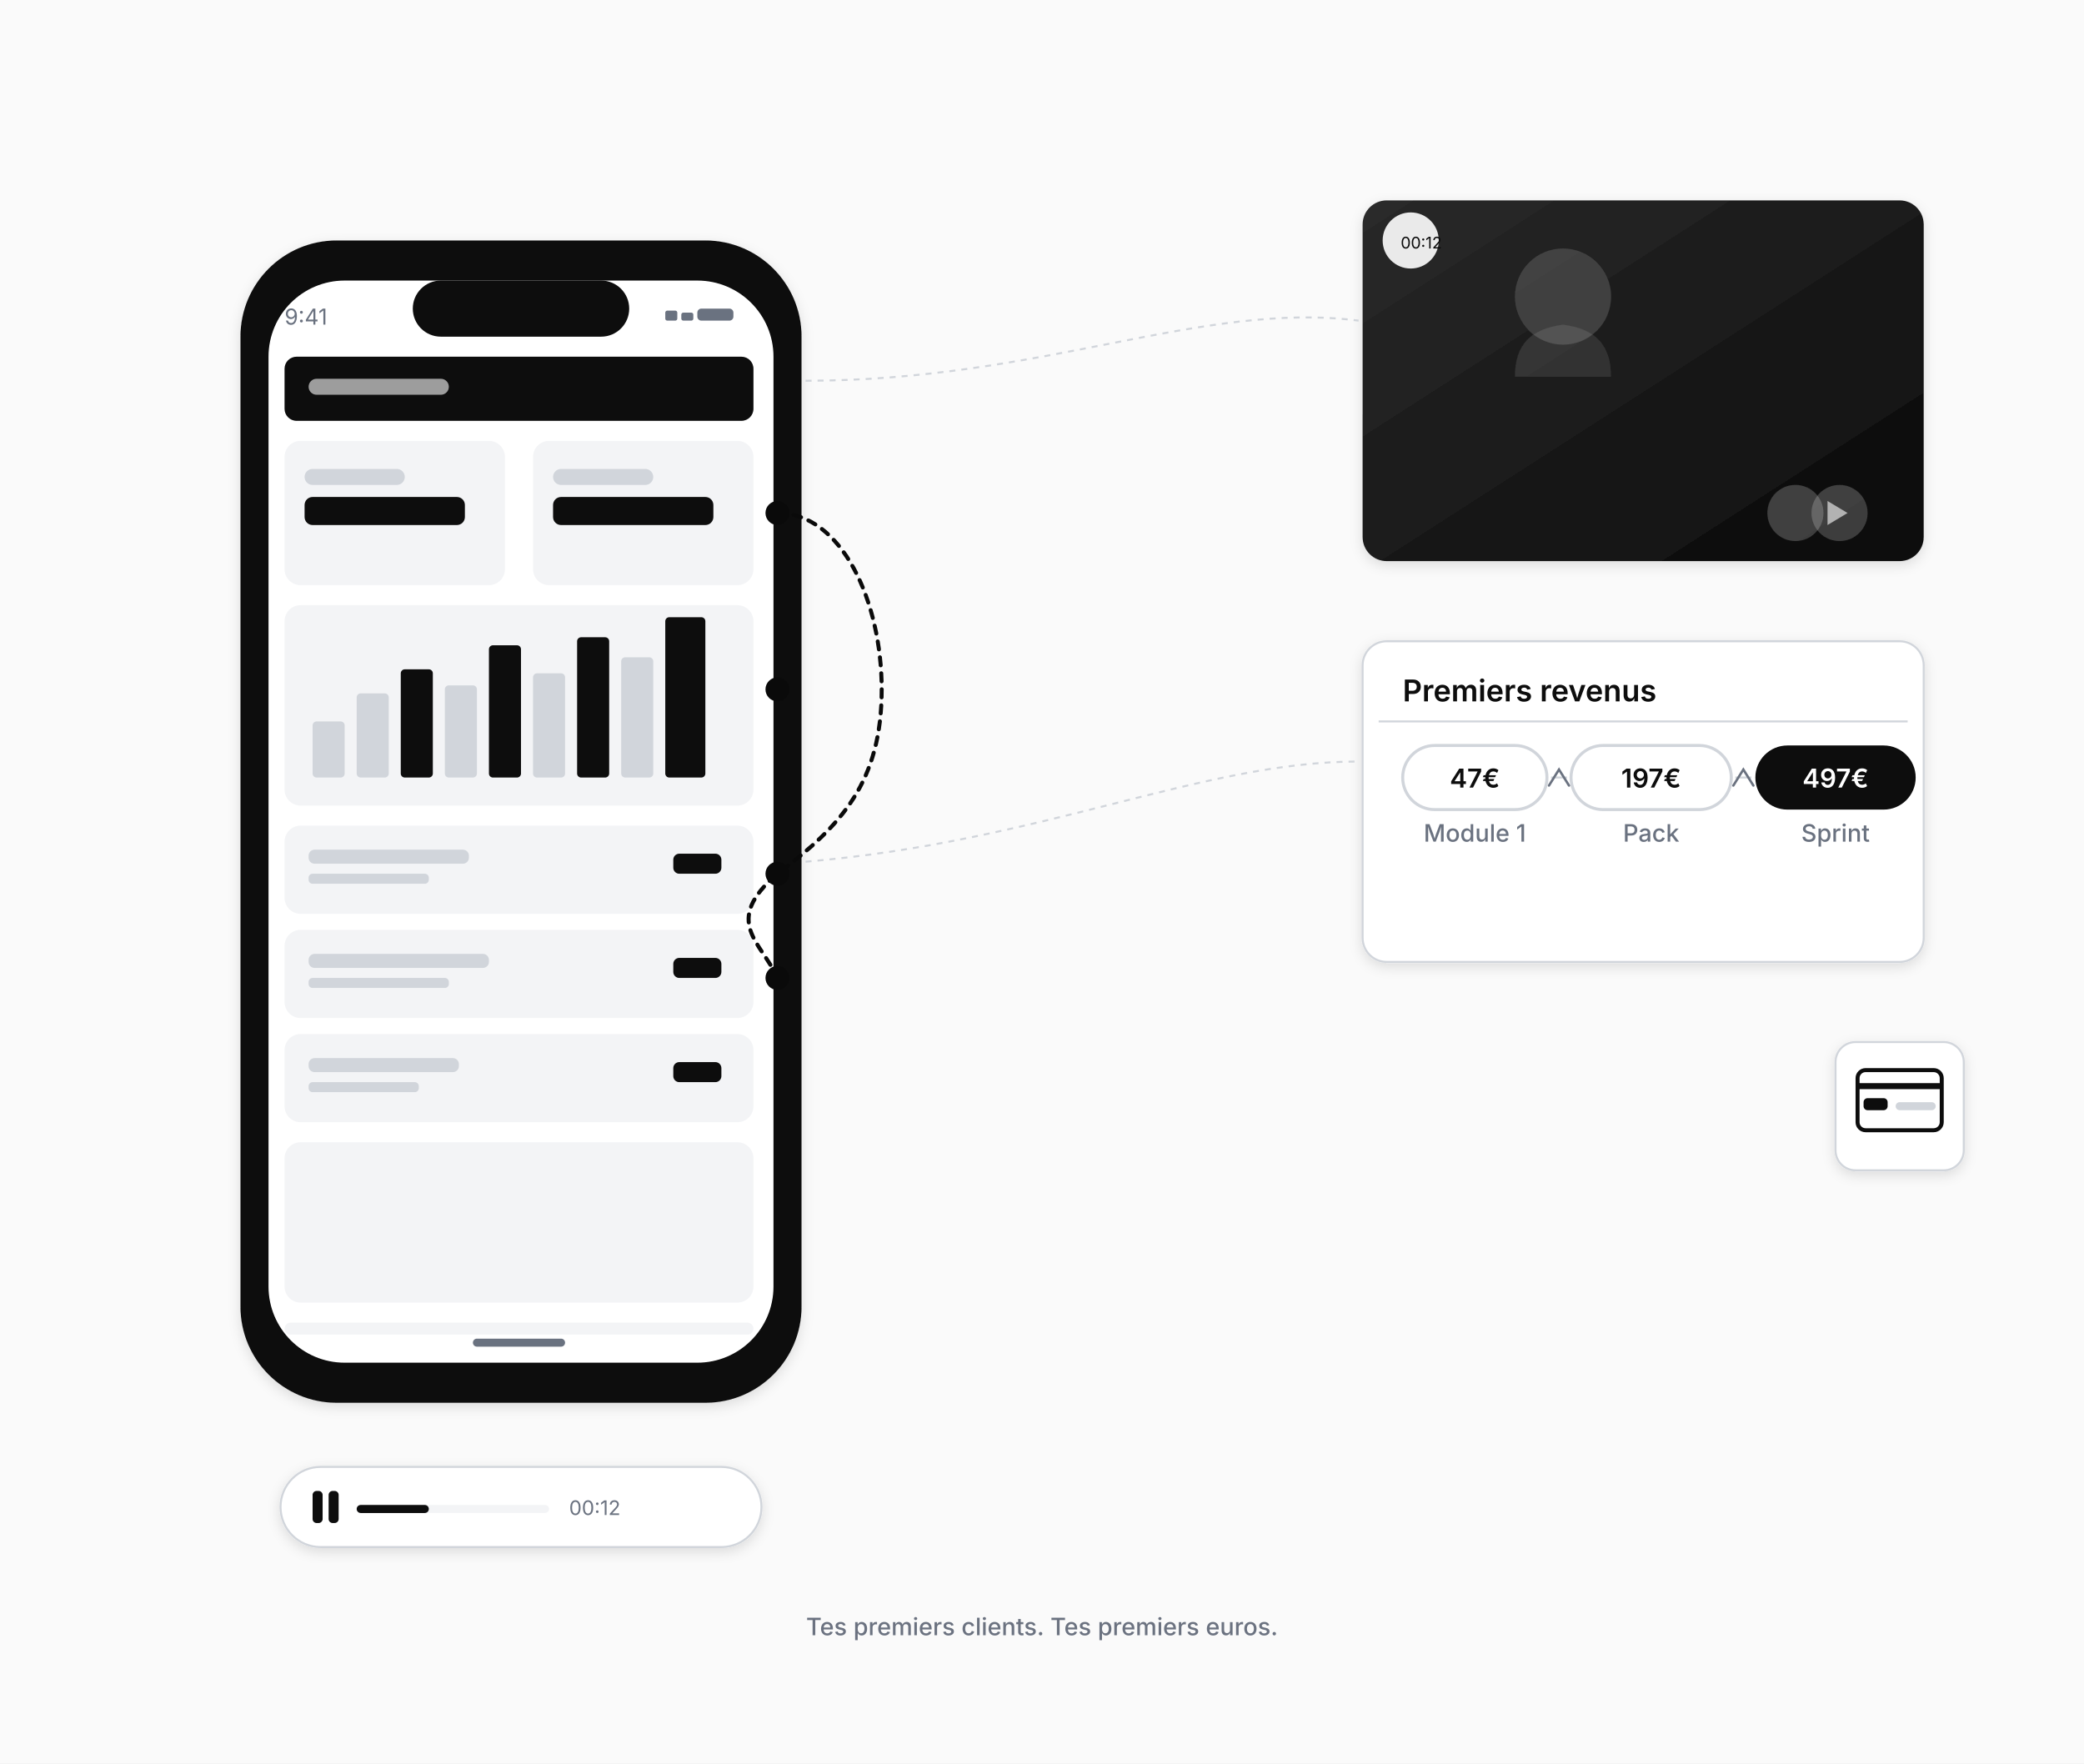
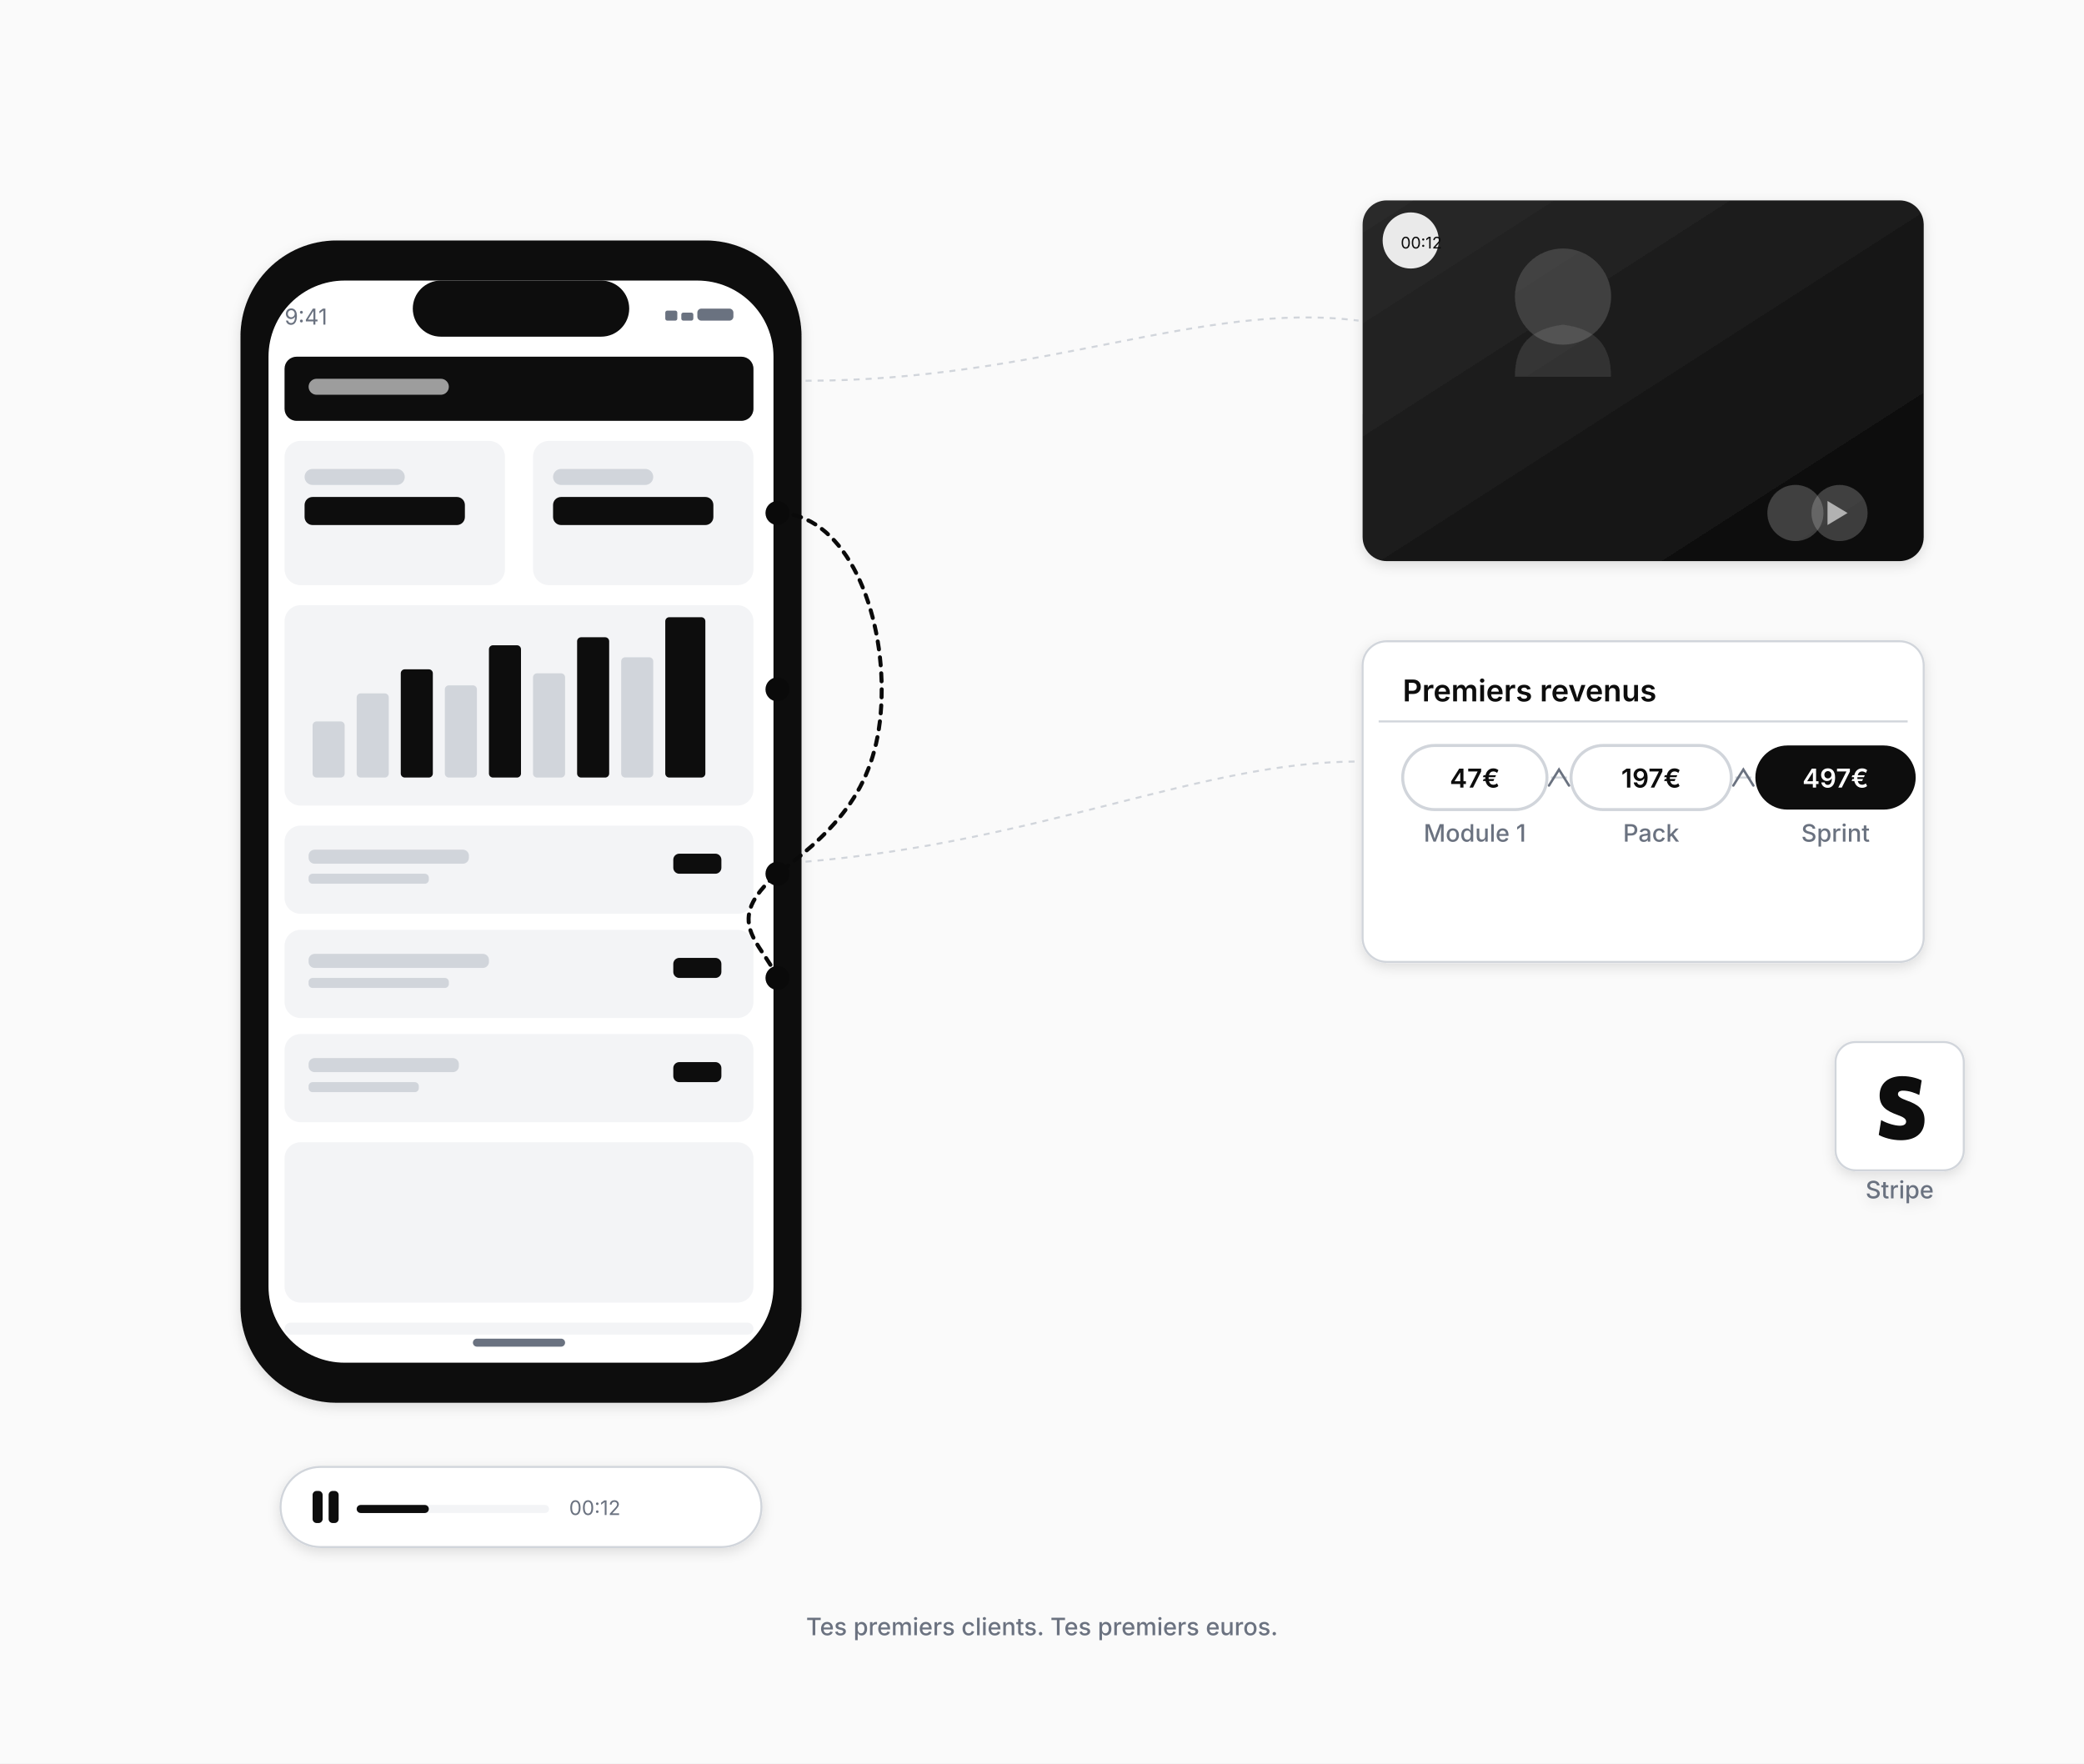
<svg xmlns="http://www.w3.org/2000/svg" viewBox="0 0 1040 880" width="1040" height="880">
  <defs>
    <style>
      text { font-family: -apple-system, "SF Pro Display", Inter, sans-serif; }
      .heading { font-weight: 600; fill: #0A0A0A; }
      .body { font-weight: 400; fill: #0A0A0A; }
      .caption { font-weight: 500; fill: #6B7280; font-size: 12px; }
    </style>
    <filter id="softShadow" x="-20%" y="-20%" width="140%" height="140%">
      <feGaussianBlur in="SourceAlpha" stdDeviation="3" />
      <feOffset dx="0" dy="2" />
      <feComponentTransfer>
        <feFuncA type="linear" slope="0.12" />
      </feComponentTransfer>
      <feMerge>
        <feMergeNode />
        <feMergeNode in="SourceGraphic" />
      </feMerge>
    </filter>
    <linearGradient id="darkGrad" x1="0%" y1="0%" x2="100%" y2="100%">
      <stop offset="0%" style="stop-color:#2A2A2A" />
      <stop offset="100%" style="stop-color:#0A0A0A" />
    </linearGradient>
  </defs>
  <rect width="1040" height="880" fill="#FAFAFA" />
  <g id="iphone-mockup" filter="url(#softShadow)">
    <rect x="120" y="120" width="280" height="580" rx="48" fill="#0A0A0A" />
    <rect x="134" y="140" width="252" height="540" rx="38" fill="#FFFFFF" />
    <rect x="206" y="140" width="108" height="28" rx="14" fill="#0A0A0A" />
    <text x="142" y="162" font-size="11" fill="#6B7280">9:41</text>
    <rect x="348" y="154" width="18" height="6" rx="2" fill="#6B7280" />
    <rect x="340" y="156" width="6" height="4" rx="1" fill="#6B7280" />
    <rect x="332" y="155" width="6" height="5" rx="1" fill="#6B7280" />
    <rect x="142" y="178" width="234" height="32" rx="6" fill="#0A0A0A" />
    <rect x="154" y="189" width="70" height="8" rx="4" fill="#FFFFFF" opacity="0.6" />
    <rect x="142" y="220" width="110" height="72" rx="8" fill="#F3F4F6" />
    <rect x="266" y="220" width="110" height="72" rx="8" fill="#F3F4F6" />
    <rect x="152" y="234" width="50" height="8" rx="4" fill="#D1D5DB" />
    <rect x="152" y="248" width="80" height="14" rx="4" fill="#0A0A0A" />
    <rect x="276" y="234" width="50" height="8" rx="4" fill="#D1D5DB" />
    <rect x="276" y="248" width="80" height="14" rx="4" fill="#0A0A0A" />
    <rect x="142" y="302" width="234" height="100" rx="8" fill="#F3F4F6" />
    <rect x="156" y="360" width="16" height="28" rx="2" fill="#D1D5DB" />
    <rect x="178" y="346" width="16" height="42" rx="2" fill="#D1D5DB" />
    <rect x="200" y="334" width="16" height="54" rx="2" fill="#0A0A0A" />
    <rect x="222" y="342" width="16" height="46" rx="2" fill="#D1D5DB" />
    <rect x="244" y="322" width="16" height="66" rx="2" fill="#0A0A0A" />
    <rect x="266" y="336" width="16" height="52" rx="2" fill="#D1D5DB" />
    <rect x="288" y="318" width="16" height="70" rx="2" fill="#0A0A0A" />
    <rect x="310" y="328" width="16" height="60" rx="2" fill="#D1D5DB" />
    <rect x="332" y="308" width="20" height="80" rx="2" fill="#0A0A0A" />
    <rect x="142" y="412" width="234" height="44" rx="8" fill="#F3F4F6" />
    <rect x="154" y="424" width="80" height="7" rx="3" fill="#D1D5DB" />
    <rect x="154" y="436" width="60" height="5" rx="2" fill="#D1D5DB" />
    <rect x="336" y="426" width="24" height="10" rx="3" fill="#0A0A0A" />
    <rect x="142" y="464" width="234" height="44" rx="8" fill="#F3F4F6" />
    <rect x="154" y="476" width="90" height="7" rx="3" fill="#D1D5DB" />
    <rect x="154" y="488" width="70" height="5" rx="2" fill="#D1D5DB" />
    <rect x="336" y="478" width="24" height="10" rx="3" fill="#0A0A0A" />
    <rect x="142" y="516" width="234" height="44" rx="8" fill="#F3F4F6" />
    <rect x="154" y="528" width="75" height="7" rx="3" fill="#D1D5DB" />
    <rect x="154" y="540" width="55" height="5" rx="2" fill="#D1D5DB" />
    <rect x="336" y="530" width="24" height="10" rx="3" fill="#0A0A0A" />
    <rect x="142" y="570" width="234" height="80" rx="8" fill="#F3F4F6" />
    <rect x="142" y="660" width="234" height="6" rx="3" fill="#F3F4F6" />
    <rect x="236" y="668" width="46" height="4" rx="2" fill="#6B7280" />
  </g>
  <g id="dashed-funnel-path">
    <circle cx="388" cy="256" r="6" fill="#0A0A0A" />
    <circle cx="388" cy="344" r="6" fill="#0A0A0A" />
    <circle cx="388" cy="436" r="6" fill="#0A0A0A" />
    <circle cx="388" cy="488" r="6" fill="#0A0A0A" />
    <path d="M388 256 C420 256 440 300 440 344 C440 390 420 412 388 436 C360 460 380 470 388 488" stroke="#0A0A0A" stroke-dasharray="4 4" stroke-width="2" fill="none" stroke-linecap="round" />
  </g>
  <g id="media-player" filter="url(#softShadow)">
    <rect x="140" y="732" width="240" height="40" rx="20" fill="#FFFFFF" stroke="#D1D5DB" stroke-width="1" />
    <rect x="156" y="744" width="5" height="16" rx="2" fill="#0A0A0A" />
    <rect x="164" y="744" width="5" height="16" rx="2" fill="#0A0A0A" />
    <rect x="178" y="751" width="96" height="4" rx="2" fill="#F3F4F6" />
    <rect x="178" y="751" width="36" height="4" rx="2" fill="#0A0A0A" />
    <text x="284" y="756" font-size="10" fill="#6B7280" font-family="monospace">00:12</text>
  </g>
  <g id="video-card" filter="url(#softShadow)">
    <rect x="680" y="100" width="280" height="180" rx="12" fill="url(#darkGrad)" />
    <circle cx="780" cy="148" r="24" fill="#FAFAFA" opacity="0.15" />
    <path d="M756 188 C756 172 764 164 780 162 C796 164 804 172 804 188" fill="#FAFAFA" opacity="0.1" />
    <circle cx="704" cy="120" r="14" fill="#FFFFFF" opacity="0.9" />
    <text x="699" y="124" font-size="8" fill="#0A0A0A" font-family="monospace">00:12</text>
    <circle cx="918" cy="256" r="14" fill="#FFFFFF" opacity="0.2" />
    <circle cx="896" cy="256" r="14" fill="#FFFFFF" opacity="0.2" />
    <polygon points="912 250 912 262 922 256" fill="#FFFFFF" opacity="0.6" />
  </g>
  <g id="pricing-card" filter="url(#softShadow)">
    <rect x="680" y="320" width="280" height="160" rx="12" fill="#FFFFFF" stroke="#D1D5DB" stroke-width="1" />
    <text x="700" y="350" class="heading" font-size="15">Premiers revenus</text>
    <line x1="688" y1="360" x2="952" y2="360" stroke="#D1D5DB" stroke-width="1" />
    <rect x="700" y="372" width="72" height="32" rx="16" fill="#FFFFFF" stroke="#D1D5DB" stroke-width="1.5" />
    <text x="736" y="393" font-size="13" font-weight="600" fill="#0A0A0A" text-anchor="middle">47€</text>
    <rect x="784" y="372" width="80" height="32" rx="16" fill="#FFFFFF" stroke="#D1D5DB" stroke-width="1.5" />
    <text x="824" y="393" font-size="13" font-weight="600" fill="#0A0A0A" text-anchor="middle">197€</text>
    <rect x="876" y="372" width="80" height="32" rx="16" fill="#0A0A0A" />
    <text x="916" y="393" font-size="13" font-weight="600" fill="#FFFFFF" text-anchor="middle">497€</text>
    <text x="736" y="420" class="caption" font-size="10" text-anchor="middle">Module 1</text>
    <text x="824" y="420" class="caption" font-size="10" text-anchor="middle">Pack</text>
    <text x="916" y="420" class="caption" font-size="10" text-anchor="middle">Sprint</text>
    <path d="M774 388 C778 388 782 388 782 388" stroke="#D1D5DB" stroke-width="1" fill="none" />
    <path d="M866 388 C870 388 874 388 874 388" stroke="#D1D5DB" stroke-width="1" fill="none" />
    <path d="M773 392 L778 384 L783 392" fill="none" stroke="#6B7280" stroke-width="1.2" stroke-linecap="round" />
    <path d="M865 392 L870 384 L875 392" fill="none" stroke="#6B7280" stroke-width="1.2" stroke-linecap="round" />
  </g>
  <g id="credit-card-tile" filter="url(#softShadow)">
    <rect x="916" y="520" width="64" height="64" rx="10" fill="#FFFFFF" stroke="#D1D5DB" stroke-width="1" />
-     <rect x="927" y="534" width="42" height="30" rx="4" fill="none" stroke="#0A0A0A" stroke-width="2" />
-     <line x1="927" y1="542" x2="969" y2="542" stroke="#0A0A0A" stroke-width="3" />
-     <rect x="930" y="548" width="12" height="6" rx="2" fill="#0A0A0A" />
-     <rect x="946" y="550" width="20" height="4" rx="2" fill="#D1D5DB" />
+     <g transform="translate(933, 537) scale(1.333)">
+       <path d="M13.976 9.15c-2.172-.806-3.356-1.426-3.356-2.409 0-.831.683-1.305 1.901-1.305 2.227 0 4.515.858 6.09 1.631l.89-5.494C18.252.975 15.697 0 12.165 0 9.667 0 7.589.654 6.104 1.872 4.56 3.147 3.757 4.992 3.757 7.218c0 4.039 2.467 5.76 6.476 7.219 2.585.92 3.445 1.574 3.445 2.583 0 .98-.84 1.545-2.354 1.545-1.875 0-4.965-.921-6.99-2.109l-.9 5.555C5.175 22.99 8.385 24 11.714 24c2.641 0 4.843-.624 6.328-1.813 1.664-1.305 2.525-3.236 2.525-5.732 0-4.128-2.524-5.851-6.594-7.305h.003z" fill="#0A0A0A" />
+     </g>
+     <text x="948" y="598" class="caption" font-size="9" text-anchor="middle">Stripe</text>
  </g>
  <path d="M402 190 C520 190, 600 150, 678 160" stroke="#D1D5DB" stroke-width="1" fill="none" stroke-dasharray="3 3" />
  <path d="M402 430 C520 420, 600 380, 678 380" stroke="#D1D5DB" stroke-width="1" fill="none" stroke-dasharray="3 3" />
  <text x="520" y="816" class="caption" text-anchor="middle" font-size="13">Tes premiers clients. Tes premiers euros.</text>
</svg>
